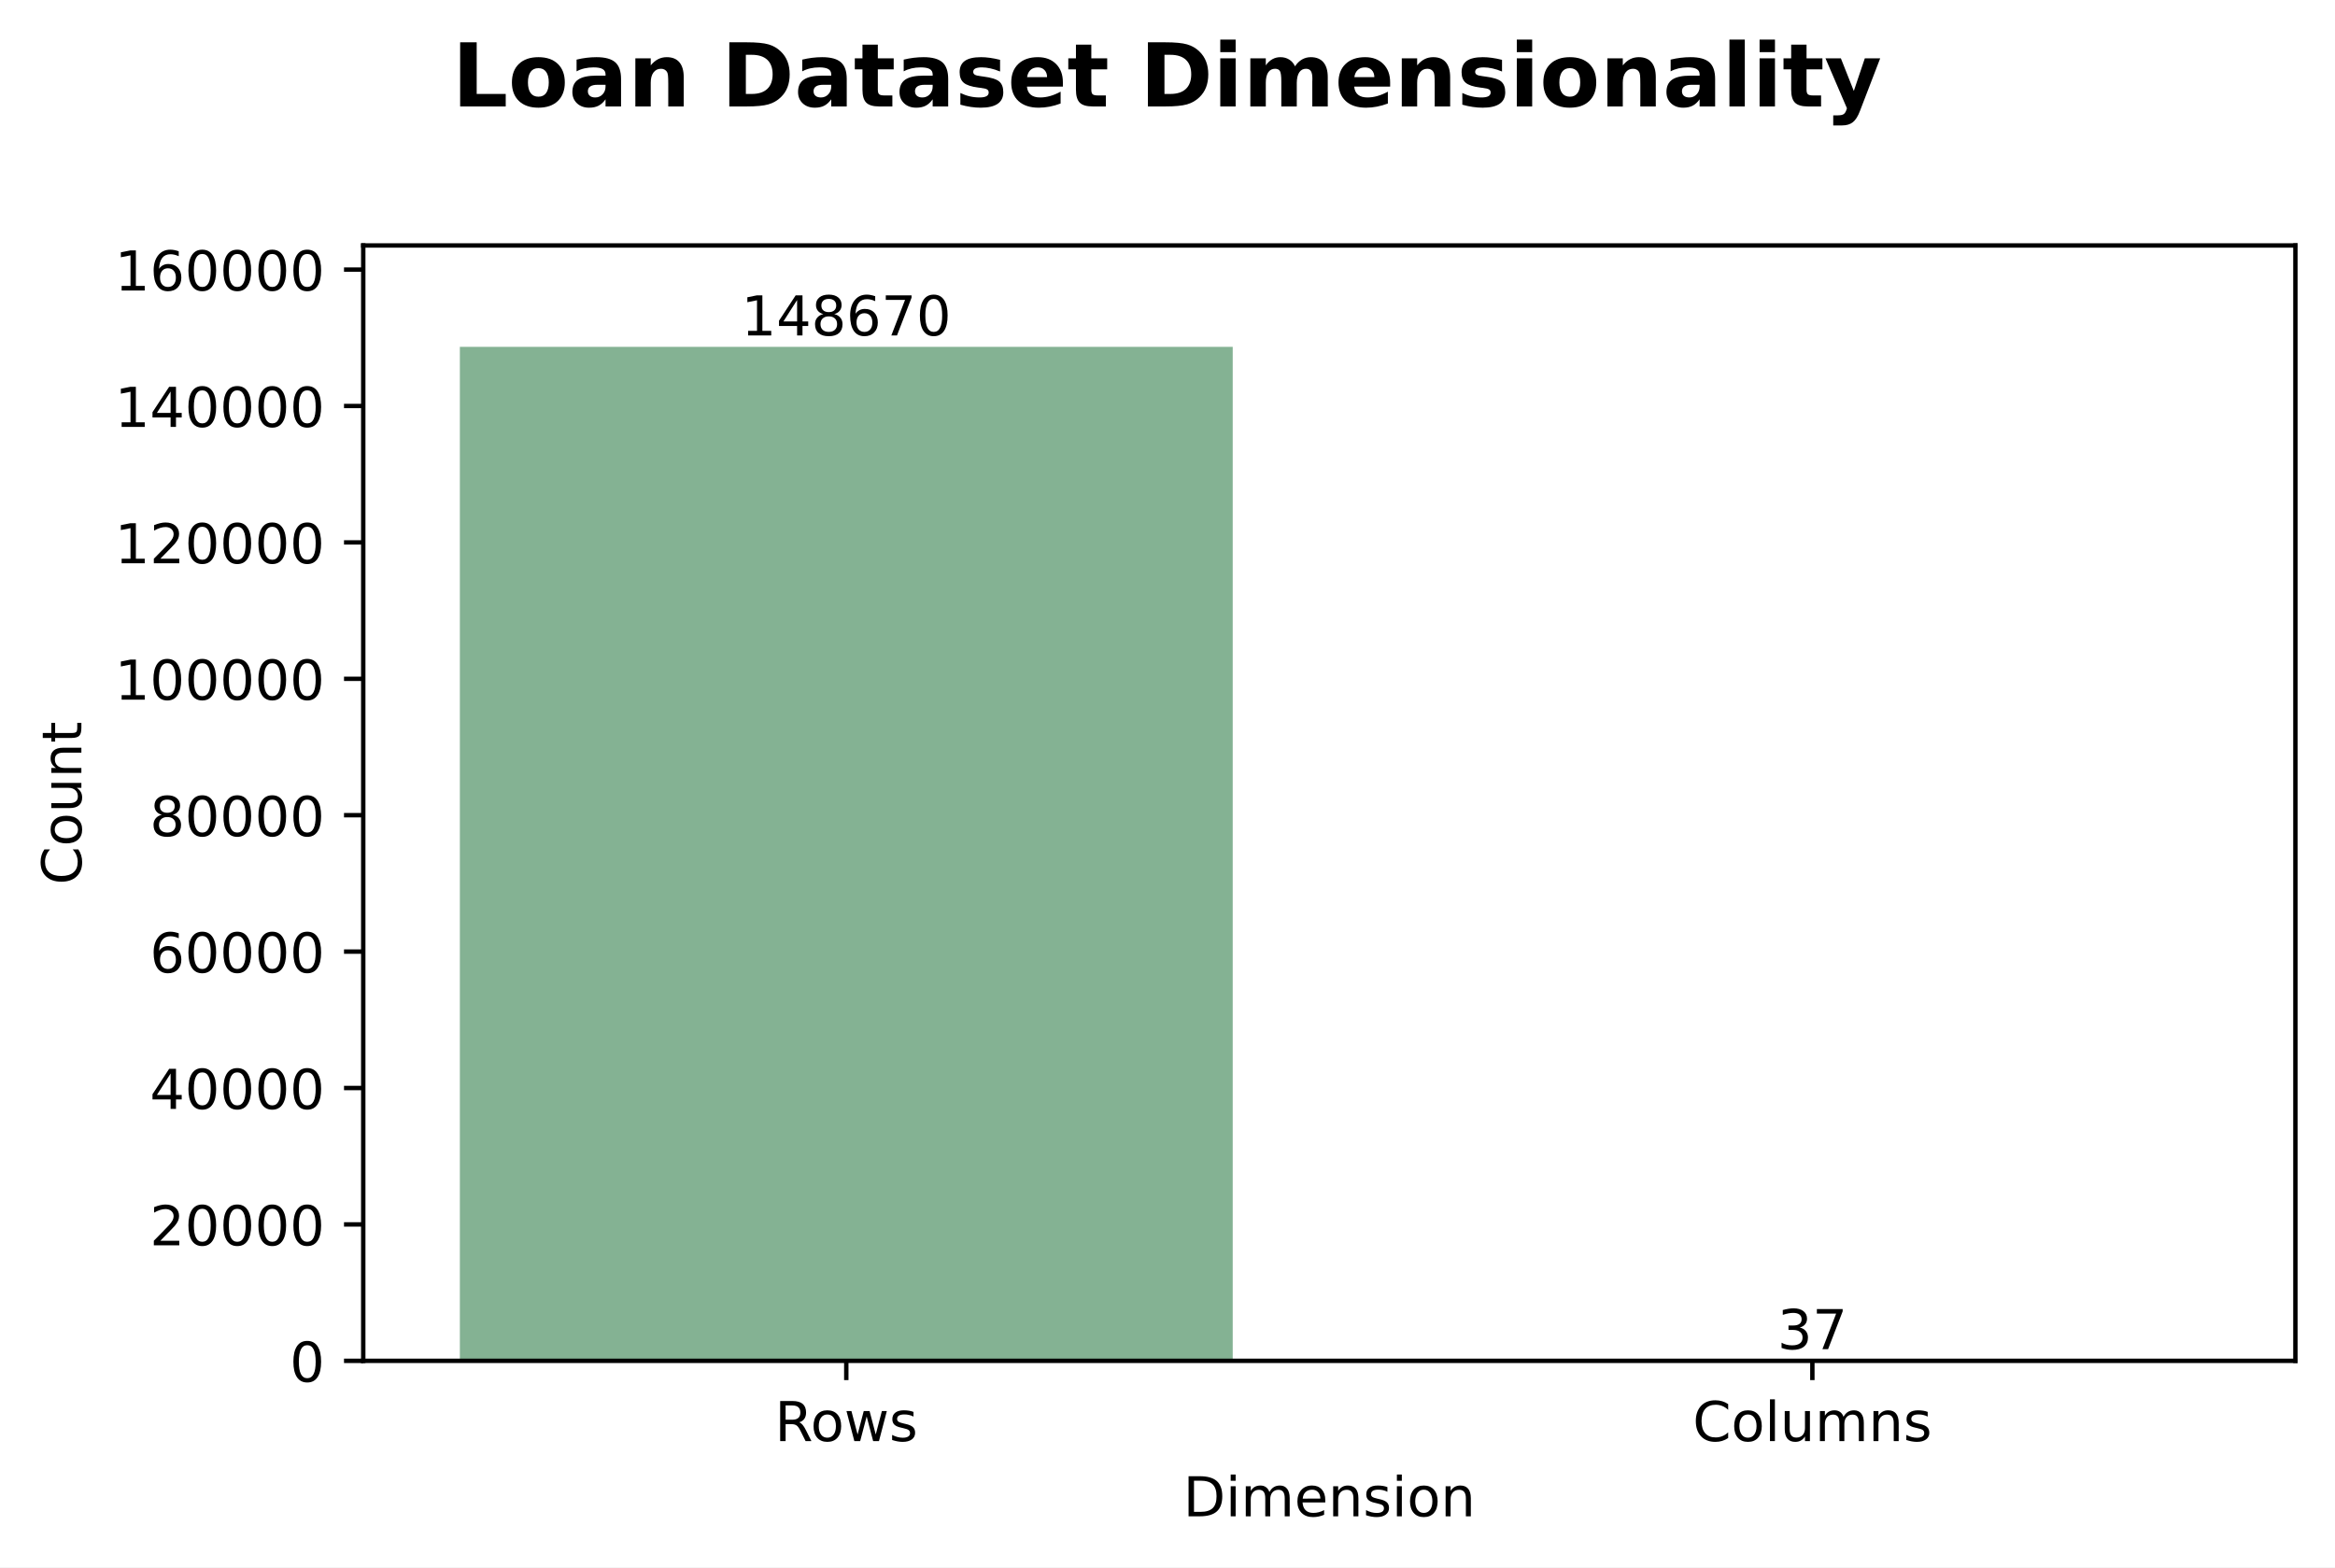
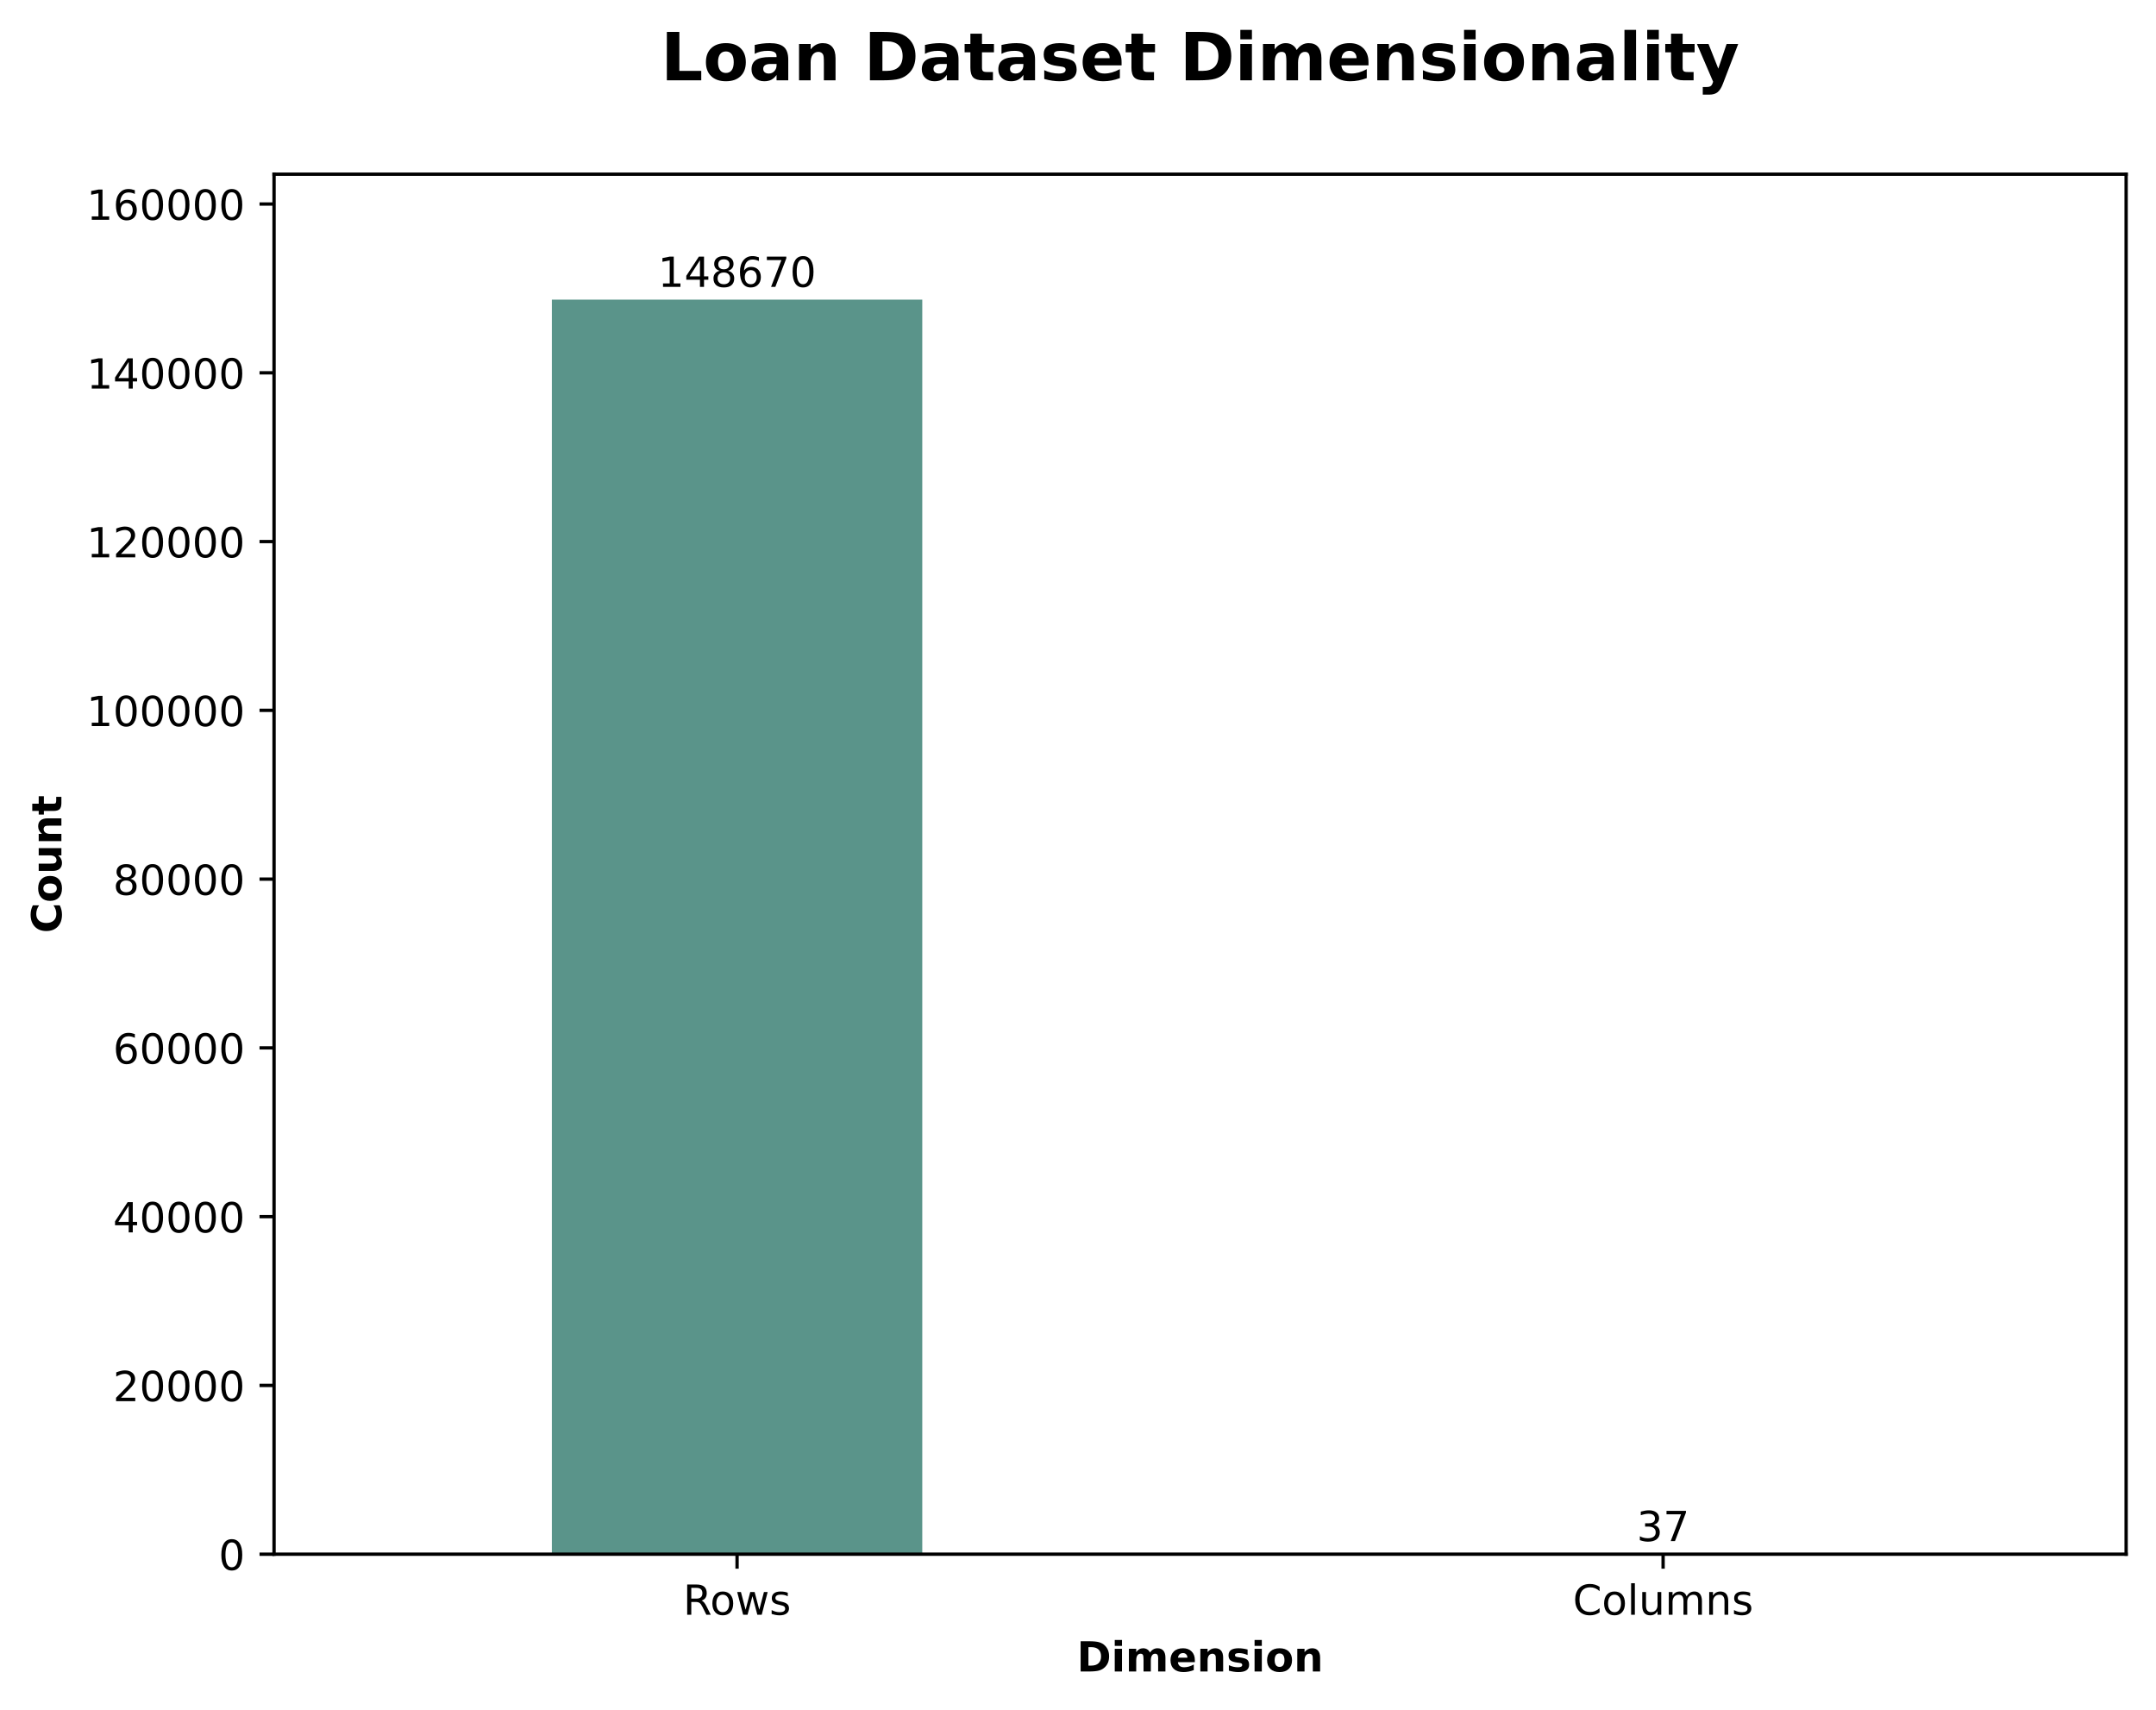
- <svg xmlns="http://www.w3.org/2000/svg" xmlns:xlink="http://www.w3.org/1999/xlink" width="424.593pt" height="285.036pt" viewBox="0 0 424.593 285.036" version="1.1">
+ <svg xmlns="http://www.w3.org/2000/svg" xmlns:xlink="http://www.w3.org/1999/xlink" width="519.653pt" height="412.186pt" viewBox="0 0 519.653 412.186" version="1.1">
  <defs>
    <style type="text/css">*{stroke-linejoin: round; stroke-linecap: butt}</style>
  </defs>
  <g id="figure_1">
    <g id="patch_1">
-       <path d="M 0 285.036  L 424.593 285.036  L 424.593 0  L 0 0  z " style="fill: #ffffff" />
+       <path d="M 0 412.186  L 519.653 412.186  L 519.653 0  L 0 0  z " style="fill: #ffffff" />
    </g>
    <g id="axes_1">
      <g id="patch_2">
-         <path d="M 66.053 247.48  L 417.393 247.48  L 417.393 44.64  L 66.053 44.64  z " style="fill: #ffffff" />
+         <path d="M 66.053 374.63  L 512.453 374.63  L 512.453 41.989  L 66.053 41.989  z " style="fill: #ffffff" />
      </g>
      <g id="patch_3">
-         <path d="M 83.62 247.48  L 224.156 247.48  L 224.156 63.08  L 83.62 63.08  z " clip-path="url(#pa34001fb48)" style="fill: #84b293" />
+         <path d="M 133.013 374.63  L 222.293 374.63  L 222.293 72.23  L 133.013 72.23  z " clip-path="url(#p596196ef84)" style="fill: #5a948a" />
      </g>
      <g id="patch_4">
-         <path d="M 259.29 247.48  L 399.826 247.48  L 399.826 247.434  L 259.29 247.434  z " clip-path="url(#pa34001fb48)" style="fill: #84b293" />
+         <path d="M 356.213 374.63  L 445.493 374.63  L 445.493 374.554  L 356.213 374.554  z " clip-path="url(#p596196ef84)" style="fill: #2b667c" />
      </g>
      <g id="matplotlib.axis_1">
        <g id="xtick_1">
          <g id="line2d_1">
            <defs>
-               <path id="m0ce4fa7cc8" d="M 0 0  L 0 3.5  " style="stroke: #000000; stroke-width: 0.8" />
+               <path id="m9071e0fe9d" d="M 0 0  L 0 3.5  " style="stroke: #000000; stroke-width: 0.8" />
            </defs>
            <g>
-               <use xlink:href="#m0ce4fa7cc8" x="153.888" y="247.48" style="stroke: #000000; stroke-width: 0.8" />
+               <use xlink:href="#m9071e0fe9d" x="177.653" y="374.63" style="stroke: #000000; stroke-width: 0.8" />
            </g>
          </g>
          <g id="text_1">
-             <g transform="translate(140.8858 262.0784) scale(0.1 -0.1)">
+             <g transform="translate(164.6508 389.2279) scale(0.1 -0.1)">
              <defs>
                <path id="DejaVuSans-52" d="M 2841 2188  Q 3044 2119 3236 1894  Q 3428 1669 3622 1275  L 4263 0  L 3584 0  L 2988 1197  Q 2756 1666 2539 1819  Q 2322 1972 1947 1972  L 1259 1972  L 1259 0  L 628 0  L 628 4666  L 2053 4666  Q 2853 4666 3247 4331  Q 3641 3997 3641 3322  Q 3641 2881 3436 2590  Q 3231 2300 2841 2188  z M 1259 4147  L 1259 2491  L 2053 2491  Q 2509 2491 2742 2702  Q 2975 2913 2975 3322  Q 2975 3731 2742 3939  Q 2509 4147 2053 4147  L 1259 4147  z " transform="scale(0.015625)" />
                <path id="DejaVuSans-6f" d="M 1959 3097  Q 1497 3097 1228 2736  Q 959 2375 959 1747  Q 959 1119 1226 758  Q 1494 397 1959 397  Q 2419 397 2687 759  Q 2956 1122 2956 1747  Q 2956 2369 2687 2733  Q 2419 3097 1959 3097  z M 1959 3584  Q 2709 3584 3137 3096  Q 3566 2609 3566 1747  Q 3566 888 3137 398  Q 2709 -91 1959 -91  Q 1206 -91 779 398  Q 353 888 353 1747  Q 353 2609 779 3096  Q 1206 3584 1959 3584  z " transform="scale(0.015625)" />
                <path id="DejaVuSans-77" d="M 269 3500  L 844 3500  L 1563 769  L 2278 3500  L 2956 3500  L 3675 769  L 4391 3500  L 4966 3500  L 4050 0  L 3372 0  L 2619 2869  L 1863 0  L 1184 0  L 269 3500  z " transform="scale(0.015625)" />
                <path id="DejaVuSans-73" d="M 2834 3397  L 2834 2853  Q 2591 2978 2328 3040  Q 2066 3103 1784 3103  Q 1356 3103 1142 2972  Q 928 2841 928 2578  Q 928 2378 1081 2264  Q 1234 2150 1697 2047  L 1894 2003  Q 2506 1872 2764 1633  Q 3022 1394 3022 966  Q 3022 478 2636 193  Q 2250 -91 1575 -91  Q 1294 -91 989 -36  Q 684 19 347 128  L 347 722  Q 666 556 975 473  Q 1284 391 1588 391  Q 1994 391 2212 530  Q 2431 669 2431 922  Q 2431 1156 2273 1281  Q 2116 1406 1581 1522  L 1381 1569  Q 847 1681 609 1914  Q 372 2147 372 2553  Q 372 3047 722 3315  Q 1072 3584 1716 3584  Q 2034 3584 2315 3537  Q 2597 3491 2834 3397  z " transform="scale(0.015625)" />
              </defs>
              <use xlink:href="#DejaVuSans-52" />
              <use xlink:href="#DejaVuSans-6f" x="64.982" />
              <use xlink:href="#DejaVuSans-77" x="126.164" />
              <use xlink:href="#DejaVuSans-73" x="207.951" />
            </g>
          </g>
        </g>
        <g id="xtick_2">
          <g id="line2d_2">
            <g>
-               <use xlink:href="#m0ce4fa7cc8" x="329.558" y="247.48" style="stroke: #000000; stroke-width: 0.8" />
+               <use xlink:href="#m9071e0fe9d" x="400.853" y="374.63" style="stroke: #000000; stroke-width: 0.8" />
            </g>
          </g>
          <g id="text_2">
-             <g transform="translate(307.8058 262.0784) scale(0.1 -0.1)">
+             <g transform="translate(379.1008 389.2279) scale(0.1 -0.1)">
              <defs>
                <path id="DejaVuSans-43" d="M 4122 4306  L 4122 3641  Q 3803 3938 3442 4084  Q 3081 4231 2675 4231  Q 1875 4231 1450 3742  Q 1025 3253 1025 2328  Q 1025 1406 1450 917  Q 1875 428 2675 428  Q 3081 428 3442 575  Q 3803 722 4122 1019  L 4122 359  Q 3791 134 3420 21  Q 3050 -91 2638 -91  Q 1578 -91 968 557  Q 359 1206 359 2328  Q 359 3453 968 4101  Q 1578 4750 2638 4750  Q 3056 4750 3426 4639  Q 3797 4528 4122 4306  z " transform="scale(0.015625)" />
                <path id="DejaVuSans-6c" d="M 603 4863  L 1178 4863  L 1178 0  L 603 0  L 603 4863  z " transform="scale(0.015625)" />
                <path id="DejaVuSans-75" d="M 544 1381  L 544 3500  L 1119 3500  L 1119 1403  Q 1119 906 1312 657  Q 1506 409 1894 409  Q 2359 409 2629 706  Q 2900 1003 2900 1516  L 2900 3500  L 3475 3500  L 3475 0  L 2900 0  L 2900 538  Q 2691 219 2414 64  Q 2138 -91 1772 -91  Q 1169 -91 856 284  Q 544 659 544 1381  z M 1991 3584  L 1991 3584  z " transform="scale(0.015625)" />
                <path id="DejaVuSans-6d" d="M 3328 2828  Q 3544 3216 3844 3400  Q 4144 3584 4550 3584  Q 5097 3584 5394 3201  Q 5691 2819 5691 2113  L 5691 0  L 5113 0  L 5113 2094  Q 5113 2597 4934 2840  Q 4756 3084 4391 3084  Q 3944 3084 3684 2787  Q 3425 2491 3425 1978  L 3425 0  L 2847 0  L 2847 2094  Q 2847 2600 2669 2842  Q 2491 3084 2119 3084  Q 1678 3084 1418 2786  Q 1159 2488 1159 1978  L 1159 0  L 581 0  L 581 3500  L 1159 3500  L 1159 2956  Q 1356 3278 1631 3431  Q 1906 3584 2284 3584  Q 2666 3584 2933 3390  Q 3200 3197 3328 2828  z " transform="scale(0.015625)" />
                <path id="DejaVuSans-6e" d="M 3513 2113  L 3513 0  L 2938 0  L 2938 2094  Q 2938 2591 2744 2837  Q 2550 3084 2163 3084  Q 1697 3084 1428 2787  Q 1159 2491 1159 1978  L 1159 0  L 581 0  L 581 3500  L 1159 3500  L 1159 2956  Q 1366 3272 1645 3428  Q 1925 3584 2291 3584  Q 2894 3584 3203 3211  Q 3513 2838 3513 2113  z " transform="scale(0.015625)" />
              </defs>
              <use xlink:href="#DejaVuSans-43" />
              <use xlink:href="#DejaVuSans-6f" x="69.824" />
              <use xlink:href="#DejaVuSans-6c" x="131.006" />
              <use xlink:href="#DejaVuSans-75" x="158.789" />
              <use xlink:href="#DejaVuSans-6d" x="222.168" />
              <use xlink:href="#DejaVuSans-6e" x="319.58" />
              <use xlink:href="#DejaVuSans-73" x="382.959" />
            </g>
          </g>
        </g>
        <g id="text_3">
-           <g transform="translate(215.1466 275.7566) scale(0.1 -0.1)">
+           <g transform="translate(259.543 402.9061) scale(0.1 -0.1)">
            <defs>
-               <path id="DejaVuSans-44" d="M 1259 4147  L 1259 519  L 2022 519  Q 2988 519 3436 956  Q 3884 1394 3884 2338  Q 3884 3275 3436 3711  Q 2988 4147 2022 4147  L 1259 4147  z M 628 4666  L 1925 4666  Q 3281 4666 3915 4102  Q 4550 3538 4550 2338  Q 4550 1131 3912 565  Q 3275 0 1925 0  L 628 0  L 628 4666  z " transform="scale(0.015625)" />
-               <path id="DejaVuSans-69" d="M 603 3500  L 1178 3500  L 1178 0  L 603 0  L 603 3500  z M 603 4863  L 1178 4863  L 1178 4134  L 603 4134  L 603 4863  z " transform="scale(0.015625)" />
-               <path id="DejaVuSans-65" d="M 3597 1894  L 3597 1613  L 953 1613  Q 991 1019 1311 708  Q 1631 397 2203 397  Q 2534 397 2845 478  Q 3156 559 3463 722  L 3463 178  Q 3153 47 2828 -22  Q 2503 -91 2169 -91  Q 1331 -91 842 396  Q 353 884 353 1716  Q 353 2575 817 3079  Q 1281 3584 2069 3584  Q 2775 3584 3186 3129  Q 3597 2675 3597 1894  z M 3022 2063  Q 3016 2534 2758 2815  Q 2500 3097 2075 3097  Q 1594 3097 1305 2825  Q 1016 2553 972 2059  L 3022 2063  z " transform="scale(0.015625)" />
+               <path id="DejaVuSans-Bold-44" d="M 1791 3756  L 1791 909  L 2222 909  Q 2959 909 3348 1275  Q 3738 1641 3738 2338  Q 3738 3031 3350 3393  Q 2963 3756 2222 3756  L 1791 3756  z M 588 4666  L 1856 4666  Q 2919 4666 3439 4514  Q 3959 4363 4331 4000  Q 4659 3684 4818 3271  Q 4978 2859 4978 2338  Q 4978 1809 4818 1395  Q 4659 981 4331 666  Q 3956 303 3431 151  Q 2906 0 1856 0  L 588 0  L 588 4666  z " transform="scale(0.015625)" />
+               <path id="DejaVuSans-Bold-69" d="M 538 3500  L 1656 3500  L 1656 0  L 538 0  L 538 3500  z M 538 4863  L 1656 4863  L 1656 3950  L 538 3950  L 538 4863  z " transform="scale(0.015625)" />
+               <path id="DejaVuSans-Bold-6d" d="M 3781 2919  Q 3994 3244 4286 3414  Q 4578 3584 4928 3584  Q 5531 3584 5847 3212  Q 6163 2841 6163 2131  L 6163 0  L 5038 0  L 5038 1825  Q 5041 1866 5042 1909  Q 5044 1953 5044 2034  Q 5044 2406 4934 2573  Q 4825 2741 4581 2741  Q 4263 2741 4089 2478  Q 3916 2216 3909 1719  L 3909 0  L 2784 0  L 2784 1825  Q 2784 2406 2684 2573  Q 2584 2741 2328 2741  Q 2006 2741 1831 2477  Q 1656 2213 1656 1722  L 1656 0  L 531 0  L 531 3500  L 1656 3500  L 1656 2988  Q 1863 3284 2130 3434  Q 2397 3584 2719 3584  Q 3081 3584 3359 3409  Q 3638 3234 3781 2919  z " transform="scale(0.015625)" />
+               <path id="DejaVuSans-Bold-65" d="M 4031 1759  L 4031 1441  L 1416 1441  Q 1456 1047 1700 850  Q 1944 653 2381 653  Q 2734 653 3104 758  Q 3475 863 3866 1075  L 3866 213  Q 3469 63 3072 -14  Q 2675 -91 2278 -91  Q 1328 -91 801 392  Q 275 875 275 1747  Q 275 2603 792 3093  Q 1309 3584 2216 3584  Q 3041 3584 3536 3087  Q 4031 2591 4031 1759  z M 2881 2131  Q 2881 2450 2695 2645  Q 2509 2841 2209 2841  Q 1884 2841 1681 2658  Q 1478 2475 1428 2131  L 2881 2131  z " transform="scale(0.015625)" />
+               <path id="DejaVuSans-Bold-6e" d="M 4056 2131  L 4056 0  L 2931 0  L 2931 347  L 2931 1631  Q 2931 2084 2911 2256  Q 2891 2428 2841 2509  Q 2775 2619 2662 2680  Q 2550 2741 2406 2741  Q 2056 2741 1856 2470  Q 1656 2200 1656 1722  L 1656 0  L 538 0  L 538 3500  L 1656 3500  L 1656 2988  Q 1909 3294 2193 3439  Q 2478 3584 2822 3584  Q 3428 3584 3742 3212  Q 4056 2841 4056 2131  z " transform="scale(0.015625)" />
+               <path id="DejaVuSans-Bold-73" d="M 3272 3391  L 3272 2541  Q 2913 2691 2578 2766  Q 2244 2841 1947 2841  Q 1628 2841 1473 2761  Q 1319 2681 1319 2516  Q 1319 2381 1436 2309  Q 1553 2238 1856 2203  L 2053 2175  Q 2913 2066 3209 1816  Q 3506 1566 3506 1031  Q 3506 472 3093 190  Q 2681 -91 1863 -91  Q 1516 -91 1145 -36  Q 775 19 384 128  L 384 978  Q 719 816 1070 734  Q 1422 653 1784 653  Q 2113 653 2278 743  Q 2444 834 2444 1013  Q 2444 1163 2330 1236  Q 2216 1309 1875 1350  L 1678 1375  Q 931 1469 631 1722  Q 331 1975 331 2491  Q 331 3047 712 3315  Q 1094 3584 1881 3584  Q 2191 3584 2531 3537  Q 2872 3491 3272 3391  z " transform="scale(0.015625)" />
+               <path id="DejaVuSans-Bold-6f" d="M 2203 2784  Q 1831 2784 1636 2517  Q 1441 2250 1441 1747  Q 1441 1244 1636 976  Q 1831 709 2203 709  Q 2569 709 2762 976  Q 2956 1244 2956 1747  Q 2956 2250 2762 2517  Q 2569 2784 2203 2784  z M 2203 3584  Q 3106 3584 3614 3096  Q 4122 2609 4122 1747  Q 4122 884 3614 396  Q 3106 -91 2203 -91  Q 1297 -91 786 396  Q 275 884 275 1747  Q 275 2609 786 3096  Q 1297 3584 2203 3584  z " transform="scale(0.015625)" />
            </defs>
-             <use xlink:href="#DejaVuSans-44" />
-             <use xlink:href="#DejaVuSans-69" x="77.002" />
-             <use xlink:href="#DejaVuSans-6d" x="104.785" />
-             <use xlink:href="#DejaVuSans-65" x="202.197" />
-             <use xlink:href="#DejaVuSans-6e" x="263.721" />
-             <use xlink:href="#DejaVuSans-73" x="327.1" />
-             <use xlink:href="#DejaVuSans-69" x="379.199" />
-             <use xlink:href="#DejaVuSans-6f" x="406.982" />
-             <use xlink:href="#DejaVuSans-6e" x="468.164" />
+             <use xlink:href="#DejaVuSans-Bold-44" />
+             <use xlink:href="#DejaVuSans-Bold-69" x="83.008" />
+             <use xlink:href="#DejaVuSans-Bold-6d" x="117.285" />
+             <use xlink:href="#DejaVuSans-Bold-65" x="221.484" />
+             <use xlink:href="#DejaVuSans-Bold-6e" x="289.307" />
+             <use xlink:href="#DejaVuSans-Bold-73" x="360.498" />
+             <use xlink:href="#DejaVuSans-Bold-69" x="420.02" />
+             <use xlink:href="#DejaVuSans-Bold-6f" x="454.297" />
+             <use xlink:href="#DejaVuSans-Bold-6e" x="522.998" />
          </g>
        </g>
      </g>
      <g id="matplotlib.axis_2">
        <g id="ytick_1">
          <g id="line2d_3">
            <defs>
-               <path id="m0dfadf2130" d="M 0 0  L -3.5 0  " style="stroke: #000000; stroke-width: 0.8" />
+               <path id="m74c7c64314" d="M 0 0  L -3.5 0  " style="stroke: #000000; stroke-width: 0.8" />
            </defs>
            <g>
-               <use xlink:href="#m0dfadf2130" x="66.053" y="247.48" style="stroke: #000000; stroke-width: 0.8" />
+               <use xlink:href="#m74c7c64314" x="66.053" y="374.63" style="stroke: #000000; stroke-width: 0.8" />
            </g>
          </g>
          <g id="text_4">
-             <g transform="translate(52.69062 251.2792) scale(0.1 -0.1)">
+             <g transform="translate(52.69062 378.4287) scale(0.1 -0.1)">
              <defs>
                <path id="DejaVuSans-30" d="M 2034 4250  Q 1547 4250 1301 3770  Q 1056 3291 1056 2328  Q 1056 1369 1301 889  Q 1547 409 2034 409  Q 2525 409 2770 889  Q 3016 1369 3016 2328  Q 3016 3291 2770 3770  Q 2525 4250 2034 4250  z M 2034 4750  Q 2819 4750 3233 4129  Q 3647 3509 3647 2328  Q 3647 1150 3233 529  Q 2819 -91 2034 -91  Q 1250 -91 836 529  Q 422 1150 422 2328  Q 422 3509 836 4129  Q 1250 4750 2034 4750  z " transform="scale(0.015625)" />
              </defs>
              <use xlink:href="#DejaVuSans-30" />
            </g>
          </g>
        </g>
        <g id="ytick_2">
          <g id="line2d_4">
            <g>
-               <use xlink:href="#m0dfadf2130" x="66.053" y="222.673" style="stroke: #000000; stroke-width: 0.8" />
+               <use xlink:href="#m74c7c64314" x="66.053" y="333.949" style="stroke: #000000; stroke-width: 0.8" />
            </g>
          </g>
          <g id="text_5">
-             <g transform="translate(27.24063 226.4726) scale(0.1 -0.1)">
+             <g transform="translate(27.24063 337.748) scale(0.1 -0.1)">
              <defs>
                <path id="DejaVuSans-32" d="M 1228 531  L 3431 531  L 3431 0  L 469 0  L 469 531  Q 828 903 1448 1529  Q 2069 2156 2228 2338  Q 2531 2678 2651 2914  Q 2772 3150 2772 3378  Q 2772 3750 2511 3984  Q 2250 4219 1831 4219  Q 1534 4219 1204 4116  Q 875 4013 500 3803  L 500 4441  Q 881 4594 1212 4672  Q 1544 4750 1819 4750  Q 2544 4750 2975 4387  Q 3406 4025 3406 3419  Q 3406 3131 3298 2873  Q 3191 2616 2906 2266  Q 2828 2175 2409 1742  Q 1991 1309 1228 531  z " transform="scale(0.015625)" />
              </defs>
              <use xlink:href="#DejaVuSans-32" />
              <use xlink:href="#DejaVuSans-30" x="63.623" />
              <use xlink:href="#DejaVuSans-30" x="127.246" />
              <use xlink:href="#DejaVuSans-30" x="190.869" />
              <use xlink:href="#DejaVuSans-30" x="254.492" />
            </g>
          </g>
        </g>
        <g id="ytick_3">
          <g id="line2d_5">
            <g>
-               <use xlink:href="#m0dfadf2130" x="66.053" y="197.867" style="stroke: #000000; stroke-width: 0.8" />
+               <use xlink:href="#m74c7c64314" x="66.053" y="293.268" style="stroke: #000000; stroke-width: 0.8" />
            </g>
          </g>
          <g id="text_6">
-             <g transform="translate(27.24063 201.666) scale(0.1 -0.1)">
+             <g transform="translate(27.24063 297.0673) scale(0.1 -0.1)">
              <defs>
                <path id="DejaVuSans-34" d="M 2419 4116  L 825 1625  L 2419 1625  L 2419 4116  z M 2253 4666  L 3047 4666  L 3047 1625  L 3713 1625  L 3713 1100  L 3047 1100  L 3047 0  L 2419 0  L 2419 1100  L 313 1100  L 313 1709  L 2253 4666  z " transform="scale(0.015625)" />
              </defs>
              <use xlink:href="#DejaVuSans-34" />
              <use xlink:href="#DejaVuSans-30" x="63.623" />
              <use xlink:href="#DejaVuSans-30" x="127.246" />
              <use xlink:href="#DejaVuSans-30" x="190.869" />
              <use xlink:href="#DejaVuSans-30" x="254.492" />
            </g>
          </g>
        </g>
        <g id="ytick_4">
          <g id="line2d_6">
            <g>
-               <use xlink:href="#m0dfadf2130" x="66.053" y="173.06" style="stroke: #000000; stroke-width: 0.8" />
+               <use xlink:href="#m74c7c64314" x="66.053" y="252.587" style="stroke: #000000; stroke-width: 0.8" />
            </g>
          </g>
          <g id="text_7">
-             <g transform="translate(27.24063 176.8594) scale(0.1 -0.1)">
+             <g transform="translate(27.24063 256.3866) scale(0.1 -0.1)">
              <defs>
                <path id="DejaVuSans-36" d="M 2113 2584  Q 1688 2584 1439 2293  Q 1191 2003 1191 1497  Q 1191 994 1439 701  Q 1688 409 2113 409  Q 2538 409 2786 701  Q 3034 994 3034 1497  Q 3034 2003 2786 2293  Q 2538 2584 2113 2584  z M 3366 4563  L 3366 3988  Q 3128 4100 2886 4159  Q 2644 4219 2406 4219  Q 1781 4219 1451 3797  Q 1122 3375 1075 2522  Q 1259 2794 1537 2939  Q 1816 3084 2150 3084  Q 2853 3084 3261 2657  Q 3669 2231 3669 1497  Q 3669 778 3244 343  Q 2819 -91 2113 -91  Q 1303 -91 875 529  Q 447 1150 447 2328  Q 447 3434 972 4092  Q 1497 4750 2381 4750  Q 2619 4750 2861 4703  Q 3103 4656 3366 4563  z " transform="scale(0.015625)" />
              </defs>
              <use xlink:href="#DejaVuSans-36" />
              <use xlink:href="#DejaVuSans-30" x="63.623" />
              <use xlink:href="#DejaVuSans-30" x="127.246" />
              <use xlink:href="#DejaVuSans-30" x="190.869" />
              <use xlink:href="#DejaVuSans-30" x="254.492" />
            </g>
          </g>
        </g>
        <g id="ytick_5">
          <g id="line2d_7">
            <g>
-               <use xlink:href="#m0dfadf2130" x="66.053" y="148.254" style="stroke: #000000; stroke-width: 0.8" />
+               <use xlink:href="#m74c7c64314" x="66.053" y="211.907" style="stroke: #000000; stroke-width: 0.8" />
            </g>
          </g>
          <g id="text_8">
-             <g transform="translate(27.24063 152.0527) scale(0.1 -0.1)">
+             <g transform="translate(27.24063 215.7059) scale(0.1 -0.1)">
              <defs>
                <path id="DejaVuSans-38" d="M 2034 2216  Q 1584 2216 1326 1975  Q 1069 1734 1069 1313  Q 1069 891 1326 650  Q 1584 409 2034 409  Q 2484 409 2743 651  Q 3003 894 3003 1313  Q 3003 1734 2745 1975  Q 2488 2216 2034 2216  z M 1403 2484  Q 997 2584 770 2862  Q 544 3141 544 3541  Q 544 4100 942 4425  Q 1341 4750 2034 4750  Q 2731 4750 3128 4425  Q 3525 4100 3525 3541  Q 3525 3141 3298 2862  Q 3072 2584 2669 2484  Q 3125 2378 3379 2068  Q 3634 1759 3634 1313  Q 3634 634 3220 271  Q 2806 -91 2034 -91  Q 1263 -91 848 271  Q 434 634 434 1313  Q 434 1759 690 2068  Q 947 2378 1403 2484  z M 1172 3481  Q 1172 3119 1398 2916  Q 1625 2713 2034 2713  Q 2441 2713 2670 2916  Q 2900 3119 2900 3481  Q 2900 3844 2670 4047  Q 2441 4250 2034 4250  Q 1625 4250 1398 4047  Q 1172 3844 1172 3481  z " transform="scale(0.015625)" />
              </defs>
              <use xlink:href="#DejaVuSans-38" />
              <use xlink:href="#DejaVuSans-30" x="63.623" />
              <use xlink:href="#DejaVuSans-30" x="127.246" />
              <use xlink:href="#DejaVuSans-30" x="190.869" />
              <use xlink:href="#DejaVuSans-30" x="254.492" />
            </g>
          </g>
        </g>
        <g id="ytick_6">
          <g id="line2d_8">
            <g>
-               <use xlink:href="#m0dfadf2130" x="66.053" y="123.447" style="stroke: #000000; stroke-width: 0.8" />
+               <use xlink:href="#m74c7c64314" x="66.053" y="171.226" style="stroke: #000000; stroke-width: 0.8" />
            </g>
          </g>
          <g id="text_9">
-             <g transform="translate(20.87813 127.2461) scale(0.1 -0.1)">
+             <g transform="translate(20.87813 175.0252) scale(0.1 -0.1)">
              <defs>
                <path id="DejaVuSans-31" d="M 794 531  L 1825 531  L 1825 4091  L 703 3866  L 703 4441  L 1819 4666  L 2450 4666  L 2450 531  L 3481 531  L 3481 0  L 794 0  L 794 531  z " transform="scale(0.015625)" />
              </defs>
              <use xlink:href="#DejaVuSans-31" />
              <use xlink:href="#DejaVuSans-30" x="63.623" />
              <use xlink:href="#DejaVuSans-30" x="127.246" />
              <use xlink:href="#DejaVuSans-30" x="190.869" />
              <use xlink:href="#DejaVuSans-30" x="254.492" />
              <use xlink:href="#DejaVuSans-30" x="318.115" />
            </g>
          </g>
        </g>
        <g id="ytick_7">
          <g id="line2d_9">
            <g>
-               <use xlink:href="#m0dfadf2130" x="66.053" y="98.64" style="stroke: #000000; stroke-width: 0.8" />
+               <use xlink:href="#m74c7c64314" x="66.053" y="130.545" style="stroke: #000000; stroke-width: 0.8" />
            </g>
          </g>
          <g id="text_10">
-             <g transform="translate(20.87813 102.4395) scale(0.1 -0.1)">
+             <g transform="translate(20.87813 134.3445) scale(0.1 -0.1)">
              <use xlink:href="#DejaVuSans-31" />
              <use xlink:href="#DejaVuSans-32" x="63.623" />
              <use xlink:href="#DejaVuSans-30" x="127.246" />
              <use xlink:href="#DejaVuSans-30" x="190.869" />
              <use xlink:href="#DejaVuSans-30" x="254.492" />
              <use xlink:href="#DejaVuSans-30" x="318.115" />
            </g>
          </g>
        </g>
        <g id="ytick_8">
          <g id="line2d_10">
            <g>
-               <use xlink:href="#m0dfadf2130" x="66.053" y="73.834" style="stroke: #000000; stroke-width: 0.8" />
+               <use xlink:href="#m74c7c64314" x="66.053" y="89.865" style="stroke: #000000; stroke-width: 0.8" />
            </g>
          </g>
          <g id="text_11">
-             <g transform="translate(20.87813 77.63289) scale(0.1 -0.1)">
+             <g transform="translate(20.87813 93.6638) scale(0.1 -0.1)">
              <use xlink:href="#DejaVuSans-31" />
              <use xlink:href="#DejaVuSans-34" x="63.623" />
              <use xlink:href="#DejaVuSans-30" x="127.246" />
              <use xlink:href="#DejaVuSans-30" x="190.869" />
              <use xlink:href="#DejaVuSans-30" x="254.492" />
              <use xlink:href="#DejaVuSans-30" x="318.115" />
            </g>
          </g>
        </g>
        <g id="ytick_9">
          <g id="line2d_11">
            <g>
-               <use xlink:href="#m0dfadf2130" x="66.053" y="49.027" style="stroke: #000000; stroke-width: 0.8" />
+               <use xlink:href="#m74c7c64314" x="66.053" y="49.184" style="stroke: #000000; stroke-width: 0.8" />
            </g>
          </g>
          <g id="text_12">
-             <g transform="translate(20.87813 52.82627) scale(0.1 -0.1)">
+             <g transform="translate(20.87813 52.9831) scale(0.1 -0.1)">
              <use xlink:href="#DejaVuSans-31" />
              <use xlink:href="#DejaVuSans-36" x="63.623" />
              <use xlink:href="#DejaVuSans-30" x="127.246" />
              <use xlink:href="#DejaVuSans-30" x="190.869" />
              <use xlink:href="#DejaVuSans-30" x="254.492" />
              <use xlink:href="#DejaVuSans-30" x="318.115" />
            </g>
          </g>
        </g>
        <g id="text_13">
-           <g transform="translate(14.79844 160.9084) rotate(-90) scale(0.1 -0.1)">
+           <g transform="translate(14.79844 224.9228) rotate(-90) scale(0.1 -0.1)">
            <defs>
-               <path id="DejaVuSans-74" d="M 1172 4494  L 1172 3500  L 2356 3500  L 2356 3053  L 1172 3053  L 1172 1153  Q 1172 725 1289 603  Q 1406 481 1766 481  L 2356 481  L 2356 0  L 1766 0  Q 1100 0 847 248  Q 594 497 594 1153  L 594 3053  L 172 3053  L 172 3500  L 594 3500  L 594 4494  L 1172 4494  z " transform="scale(0.015625)" />
+               <path id="DejaVuSans-Bold-43" d="M 4288 256  Q 3956 84 3597 -3  Q 3238 -91 2847 -91  Q 1681 -91 1000 561  Q 319 1213 319 2328  Q 319 3447 1000 4098  Q 1681 4750 2847 4750  Q 3238 4750 3597 4662  Q 3956 4575 4288 4403  L 4288 3438  Q 3953 3666 3628 3772  Q 3303 3878 2944 3878  Q 2300 3878 1931 3465  Q 1563 3053 1563 2328  Q 1563 1606 1931 1193  Q 2300 781 2944 781  Q 3303 781 3628 887  Q 3953 994 4288 1222  L 4288 256  z " transform="scale(0.015625)" />
+               <path id="DejaVuSans-Bold-75" d="M 500 1363  L 500 3500  L 1625 3500  L 1625 3150  Q 1625 2866 1622 2436  Q 1619 2006 1619 1863  Q 1619 1441 1641 1255  Q 1663 1069 1716 984  Q 1784 875 1895 815  Q 2006 756 2150 756  Q 2500 756 2700 1025  Q 2900 1294 2900 1772  L 2900 3500  L 4019 3500  L 4019 0  L 2900 0  L 2900 506  Q 2647 200 2364 54  Q 2081 -91 1741 -91  Q 1134 -91 817 281  Q 500 653 500 1363  z " transform="scale(0.015625)" />
+               <path id="DejaVuSans-Bold-74" d="M 1759 4494  L 1759 3500  L 2913 3500  L 2913 2700  L 1759 2700  L 1759 1216  Q 1759 972 1856 886  Q 1953 800 2241 800  L 2816 800  L 2816 0  L 1856 0  Q 1194 0 917 276  Q 641 553 641 1216  L 641 2700  L 84 2700  L 84 3500  L 641 3500  L 641 4494  L 1759 4494  z " transform="scale(0.015625)" />
            </defs>
-             <use xlink:href="#DejaVuSans-43" />
-             <use xlink:href="#DejaVuSans-6f" x="69.824" />
-             <use xlink:href="#DejaVuSans-75" x="131.006" />
-             <use xlink:href="#DejaVuSans-6e" x="194.385" />
-             <use xlink:href="#DejaVuSans-74" x="257.764" />
+             <use xlink:href="#DejaVuSans-Bold-43" />
+             <use xlink:href="#DejaVuSans-Bold-6f" x="73.389" />
+             <use xlink:href="#DejaVuSans-Bold-75" x="142.09" />
+             <use xlink:href="#DejaVuSans-Bold-6e" x="213.281" />
+             <use xlink:href="#DejaVuSans-Bold-74" x="284.473" />
          </g>
        </g>
      </g>
      <g id="line2d_12">
-         <path clip-path="url(#pa34001fb48)" style="fill: none; stroke: #424242; stroke-width: 2.25; stroke-linecap: square" />
+         <path clip-path="url(#p596196ef84)" style="fill: none; stroke: #424242; stroke-width: 2.25; stroke-linecap: square" />
      </g>
      <g id="line2d_13">
-         <path clip-path="url(#pa34001fb48)" style="fill: none; stroke: #424242; stroke-width: 2.25; stroke-linecap: square" />
+         <path clip-path="url(#p596196ef84)" style="fill: none; stroke: #424242; stroke-width: 2.25; stroke-linecap: square" />
      </g>
      <g id="patch_5">
-         <path d="M 66.053 247.48  L 66.053 44.64  " style="fill: none; stroke: #000000; stroke-width: 0.8; stroke-linejoin: miter; stroke-linecap: square" />
+         <path d="M 66.053 374.63  L 66.053 41.989  " style="fill: none; stroke: #000000; stroke-width: 0.8; stroke-linejoin: miter; stroke-linecap: square" />
      </g>
      <g id="patch_6">
-         <path d="M 417.393 247.48  L 417.393 44.64  " style="fill: none; stroke: #000000; stroke-width: 0.8; stroke-linejoin: miter; stroke-linecap: square" />
+         <path d="M 512.453 374.63  L 512.453 41.989  " style="fill: none; stroke: #000000; stroke-width: 0.8; stroke-linejoin: miter; stroke-linecap: square" />
      </g>
      <g id="patch_7">
-         <path d="M 66.053 247.48  L 417.393 247.48  " style="fill: none; stroke: #000000; stroke-width: 0.8; stroke-linejoin: miter; stroke-linecap: square" />
+         <path d="M 66.053 374.63  L 512.453 374.63  " style="fill: none; stroke: #000000; stroke-width: 0.8; stroke-linejoin: miter; stroke-linecap: square" />
      </g>
      <g id="patch_8">
-         <path d="M 66.053 44.64  L 417.393 44.64  " style="fill: none; stroke: #000000; stroke-width: 0.8; stroke-linejoin: miter; stroke-linecap: square" />
+         <path d="M 66.053 41.989  L 512.453 41.989  " style="fill: none; stroke: #000000; stroke-width: 0.8; stroke-linejoin: miter; stroke-linecap: square" />
      </g>
      <g id="text_14">
-         <g transform="translate(134.8006 61.00031) scale(0.1 -0.1)">
+         <g transform="translate(158.5656 69.14981) scale(0.1 -0.1)">
          <defs>
            <path id="DejaVuSans-37" d="M 525 4666  L 3525 4666  L 3525 4397  L 1831 0  L 1172 0  L 2766 4134  L 525 4134  L 525 4666  z " transform="scale(0.015625)" />
          </defs>
          <use xlink:href="#DejaVuSans-31" />
          <use xlink:href="#DejaVuSans-34" x="63.623" />
          <use xlink:href="#DejaVuSans-38" x="127.246" />
          <use xlink:href="#DejaVuSans-36" x="190.869" />
          <use xlink:href="#DejaVuSans-37" x="254.492" />
          <use xlink:href="#DejaVuSans-30" x="318.115" />
        </g>
      </g>
      <g id="text_15">
-         <g transform="translate(323.1956 245.3544) scale(0.1 -0.1)">
+         <g transform="translate(394.4906 371.4746) scale(0.1 -0.1)">
          <defs>
            <path id="DejaVuSans-33" d="M 2597 2516  Q 3050 2419 3304 2112  Q 3559 1806 3559 1356  Q 3559 666 3084 287  Q 2609 -91 1734 -91  Q 1441 -91 1130 -33  Q 819 25 488 141  L 488 750  Q 750 597 1062 519  Q 1375 441 1716 441  Q 2309 441 2620 675  Q 2931 909 2931 1356  Q 2931 1769 2642 2001  Q 2353 2234 1838 2234  L 1294 2234  L 1294 2753  L 1863 2753  Q 2328 2753 2575 2939  Q 2822 3125 2822 3475  Q 2822 3834 2567 4026  Q 2313 4219 1838 4219  Q 1578 4219 1281 4162  Q 984 4106 628 3988  L 628 4550  Q 988 4650 1302 4700  Q 1616 4750 1894 4750  Q 2613 4750 3031 4423  Q 3450 4097 3450 3541  Q 3450 3153 3228 2886  Q 3006 2619 2597 2516  z " transform="scale(0.015625)" />
          </defs>
          <use xlink:href="#DejaVuSans-33" />
          <use xlink:href="#DejaVuSans-37" x="63.623" />
        </g>
      </g>
-     </g>
-     <g id="text_16">
-       <g transform="translate(82.20312 19.3575) scale(0.16 -0.16)">
-         <defs>
-           <path id="DejaVuSans-Bold-4c" d="M 588 4666  L 1791 4666  L 1791 909  L 3903 909  L 3903 0  L 588 0  L 588 4666  z " transform="scale(0.015625)" />
-           <path id="DejaVuSans-Bold-6f" d="M 2203 2784  Q 1831 2784 1636 2517  Q 1441 2250 1441 1747  Q 1441 1244 1636 976  Q 1831 709 2203 709  Q 2569 709 2762 976  Q 2956 1244 2956 1747  Q 2956 2250 2762 2517  Q 2569 2784 2203 2784  z M 2203 3584  Q 3106 3584 3614 3096  Q 4122 2609 4122 1747  Q 4122 884 3614 396  Q 3106 -91 2203 -91  Q 1297 -91 786 396  Q 275 884 275 1747  Q 275 2609 786 3096  Q 1297 3584 2203 3584  z " transform="scale(0.015625)" />
-           <path id="DejaVuSans-Bold-61" d="M 2106 1575  Q 1756 1575 1579 1456  Q 1403 1338 1403 1106  Q 1403 894 1545 773  Q 1688 653 1941 653  Q 2256 653 2472 879  Q 2688 1106 2688 1447  L 2688 1575  L 2106 1575  z M 3816 1997  L 3816 0  L 2688 0  L 2688 519  Q 2463 200 2181 54  Q 1900 -91 1497 -91  Q 953 -91 614 226  Q 275 544 275 1050  Q 275 1666 698 1953  Q 1122 2241 2028 2241  L 2688 2241  L 2688 2328  Q 2688 2594 2478 2717  Q 2269 2841 1825 2841  Q 1466 2841 1156 2769  Q 847 2697 581 2553  L 581 3406  Q 941 3494 1303 3539  Q 1666 3584 2028 3584  Q 2975 3584 3395 3211  Q 3816 2838 3816 1997  z " transform="scale(0.015625)" />
-           <path id="DejaVuSans-Bold-6e" d="M 4056 2131  L 4056 0  L 2931 0  L 2931 347  L 2931 1631  Q 2931 2084 2911 2256  Q 2891 2428 2841 2509  Q 2775 2619 2662 2680  Q 2550 2741 2406 2741  Q 2056 2741 1856 2470  Q 1656 2200 1656 1722  L 1656 0  L 538 0  L 538 3500  L 1656 3500  L 1656 2988  Q 1909 3294 2193 3439  Q 2478 3584 2822 3584  Q 3428 3584 3742 3212  Q 4056 2841 4056 2131  z " transform="scale(0.015625)" />
-           <path id="DejaVuSans-Bold-20" transform="scale(0.015625)" />
-           <path id="DejaVuSans-Bold-44" d="M 1791 3756  L 1791 909  L 2222 909  Q 2959 909 3348 1275  Q 3738 1641 3738 2338  Q 3738 3031 3350 3393  Q 2963 3756 2222 3756  L 1791 3756  z M 588 4666  L 1856 4666  Q 2919 4666 3439 4514  Q 3959 4363 4331 4000  Q 4659 3684 4818 3271  Q 4978 2859 4978 2338  Q 4978 1809 4818 1395  Q 4659 981 4331 666  Q 3956 303 3431 151  Q 2906 0 1856 0  L 588 0  L 588 4666  z " transform="scale(0.015625)" />
-           <path id="DejaVuSans-Bold-74" d="M 1759 4494  L 1759 3500  L 2913 3500  L 2913 2700  L 1759 2700  L 1759 1216  Q 1759 972 1856 886  Q 1953 800 2241 800  L 2816 800  L 2816 0  L 1856 0  Q 1194 0 917 276  Q 641 553 641 1216  L 641 2700  L 84 2700  L 84 3500  L 641 3500  L 641 4494  L 1759 4494  z " transform="scale(0.015625)" />
-           <path id="DejaVuSans-Bold-73" d="M 3272 3391  L 3272 2541  Q 2913 2691 2578 2766  Q 2244 2841 1947 2841  Q 1628 2841 1473 2761  Q 1319 2681 1319 2516  Q 1319 2381 1436 2309  Q 1553 2238 1856 2203  L 2053 2175  Q 2913 2066 3209 1816  Q 3506 1566 3506 1031  Q 3506 472 3093 190  Q 2681 -91 1863 -91  Q 1516 -91 1145 -36  Q 775 19 384 128  L 384 978  Q 719 816 1070 734  Q 1422 653 1784 653  Q 2113 653 2278 743  Q 2444 834 2444 1013  Q 2444 1163 2330 1236  Q 2216 1309 1875 1350  L 1678 1375  Q 931 1469 631 1722  Q 331 1975 331 2491  Q 331 3047 712 3315  Q 1094 3584 1881 3584  Q 2191 3584 2531 3537  Q 2872 3491 3272 3391  z " transform="scale(0.015625)" />
-           <path id="DejaVuSans-Bold-65" d="M 4031 1759  L 4031 1441  L 1416 1441  Q 1456 1047 1700 850  Q 1944 653 2381 653  Q 2734 653 3104 758  Q 3475 863 3866 1075  L 3866 213  Q 3469 63 3072 -14  Q 2675 -91 2278 -91  Q 1328 -91 801 392  Q 275 875 275 1747  Q 275 2603 792 3093  Q 1309 3584 2216 3584  Q 3041 3584 3536 3087  Q 4031 2591 4031 1759  z M 2881 2131  Q 2881 2450 2695 2645  Q 2509 2841 2209 2841  Q 1884 2841 1681 2658  Q 1478 2475 1428 2131  L 2881 2131  z " transform="scale(0.015625)" />
-           <path id="DejaVuSans-Bold-69" d="M 538 3500  L 1656 3500  L 1656 0  L 538 0  L 538 3500  z M 538 4863  L 1656 4863  L 1656 3950  L 538 3950  L 538 4863  z " transform="scale(0.015625)" />
-           <path id="DejaVuSans-Bold-6d" d="M 3781 2919  Q 3994 3244 4286 3414  Q 4578 3584 4928 3584  Q 5531 3584 5847 3212  Q 6163 2841 6163 2131  L 6163 0  L 5038 0  L 5038 1825  Q 5041 1866 5042 1909  Q 5044 1953 5044 2034  Q 5044 2406 4934 2573  Q 4825 2741 4581 2741  Q 4263 2741 4089 2478  Q 3916 2216 3909 1719  L 3909 0  L 2784 0  L 2784 1825  Q 2784 2406 2684 2573  Q 2584 2741 2328 2741  Q 2006 2741 1831 2477  Q 1656 2213 1656 1722  L 1656 0  L 531 0  L 531 3500  L 1656 3500  L 1656 2988  Q 1863 3284 2130 3434  Q 2397 3584 2719 3584  Q 3081 3584 3359 3409  Q 3638 3234 3781 2919  z " transform="scale(0.015625)" />
-           <path id="DejaVuSans-Bold-6c" d="M 538 4863  L 1656 4863  L 1656 0  L 538 0  L 538 4863  z " transform="scale(0.015625)" />
-           <path id="DejaVuSans-Bold-79" d="M 78 3500  L 1197 3500  L 2138 1125  L 2938 3500  L 4056 3500  L 2584 -331  Q 2363 -916 2067 -1148  Q 1772 -1381 1288 -1381  L 641 -1381  L 641 -647  L 991 -647  Q 1275 -647 1404 -556  Q 1534 -466 1606 -231  L 1638 -134  L 78 3500  z " transform="scale(0.015625)" />
-         </defs>
-         <use xlink:href="#DejaVuSans-Bold-4c" />
-         <use xlink:href="#DejaVuSans-Bold-6f" x="63.721" />
-         <use xlink:href="#DejaVuSans-Bold-61" x="132.422" />
-         <use xlink:href="#DejaVuSans-Bold-6e" x="199.902" />
-         <use xlink:href="#DejaVuSans-Bold-20" x="271.094" />
-         <use xlink:href="#DejaVuSans-Bold-44" x="305.908" />
-         <use xlink:href="#DejaVuSans-Bold-61" x="388.916" />
-         <use xlink:href="#DejaVuSans-Bold-74" x="456.396" />
-         <use xlink:href="#DejaVuSans-Bold-61" x="504.199" />
-         <use xlink:href="#DejaVuSans-Bold-73" x="571.68" />
-         <use xlink:href="#DejaVuSans-Bold-65" x="631.201" />
-         <use xlink:href="#DejaVuSans-Bold-74" x="699.023" />
-         <use xlink:href="#DejaVuSans-Bold-20" x="746.826" />
-         <use xlink:href="#DejaVuSans-Bold-44" x="781.641" />
-         <use xlink:href="#DejaVuSans-Bold-69" x="864.648" />
-         <use xlink:href="#DejaVuSans-Bold-6d" x="898.926" />
-         <use xlink:href="#DejaVuSans-Bold-65" x="1003.125" />
-         <use xlink:href="#DejaVuSans-Bold-6e" x="1070.947" />
-         <use xlink:href="#DejaVuSans-Bold-73" x="1142.139" />
-         <use xlink:href="#DejaVuSans-Bold-69" x="1201.66" />
-         <use xlink:href="#DejaVuSans-Bold-6f" x="1235.938" />
-         <use xlink:href="#DejaVuSans-Bold-6e" x="1304.639" />
-         <use xlink:href="#DejaVuSans-Bold-61" x="1375.83" />
-         <use xlink:href="#DejaVuSans-Bold-6c" x="1443.311" />
-         <use xlink:href="#DejaVuSans-Bold-69" x="1477.588" />
-         <use xlink:href="#DejaVuSans-Bold-74" x="1511.865" />
-         <use xlink:href="#DejaVuSans-Bold-79" x="1559.668" />
+       <g id="text_16">
+         <g transform="translate(159.2631 19.3575) scale(0.16 -0.16)">
+           <defs>
+             <path id="DejaVuSans-Bold-4c" d="M 588 4666  L 1791 4666  L 1791 909  L 3903 909  L 3903 0  L 588 0  L 588 4666  z " transform="scale(0.015625)" />
+             <path id="DejaVuSans-Bold-61" d="M 2106 1575  Q 1756 1575 1579 1456  Q 1403 1338 1403 1106  Q 1403 894 1545 773  Q 1688 653 1941 653  Q 2256 653 2472 879  Q 2688 1106 2688 1447  L 2688 1575  L 2106 1575  z M 3816 1997  L 3816 0  L 2688 0  L 2688 519  Q 2463 200 2181 54  Q 1900 -91 1497 -91  Q 953 -91 614 226  Q 275 544 275 1050  Q 275 1666 698 1953  Q 1122 2241 2028 2241  L 2688 2241  L 2688 2328  Q 2688 2594 2478 2717  Q 2269 2841 1825 2841  Q 1466 2841 1156 2769  Q 847 2697 581 2553  L 581 3406  Q 941 3494 1303 3539  Q 1666 3584 2028 3584  Q 2975 3584 3395 3211  Q 3816 2838 3816 1997  z " transform="scale(0.015625)" />
+             <path id="DejaVuSans-Bold-20" transform="scale(0.015625)" />
+             <path id="DejaVuSans-Bold-6c" d="M 538 4863  L 1656 4863  L 1656 0  L 538 0  L 538 4863  z " transform="scale(0.015625)" />
+             <path id="DejaVuSans-Bold-79" d="M 78 3500  L 1197 3500  L 2138 1125  L 2938 3500  L 4056 3500  L 2584 -331  Q 2363 -916 2067 -1148  Q 1772 -1381 1288 -1381  L 641 -1381  L 641 -647  L 991 -647  Q 1275 -647 1404 -556  Q 1534 -466 1606 -231  L 1638 -134  L 78 3500  z " transform="scale(0.015625)" />
+           </defs>
+           <use xlink:href="#DejaVuSans-Bold-4c" />
+           <use xlink:href="#DejaVuSans-Bold-6f" x="63.721" />
+           <use xlink:href="#DejaVuSans-Bold-61" x="132.422" />
+           <use xlink:href="#DejaVuSans-Bold-6e" x="199.902" />
+           <use xlink:href="#DejaVuSans-Bold-20" x="271.094" />
+           <use xlink:href="#DejaVuSans-Bold-44" x="305.908" />
+           <use xlink:href="#DejaVuSans-Bold-61" x="388.916" />
+           <use xlink:href="#DejaVuSans-Bold-74" x="456.396" />
+           <use xlink:href="#DejaVuSans-Bold-61" x="504.199" />
+           <use xlink:href="#DejaVuSans-Bold-73" x="571.68" />
+           <use xlink:href="#DejaVuSans-Bold-65" x="631.201" />
+           <use xlink:href="#DejaVuSans-Bold-74" x="699.023" />
+           <use xlink:href="#DejaVuSans-Bold-20" x="746.826" />
+           <use xlink:href="#DejaVuSans-Bold-44" x="781.641" />
+           <use xlink:href="#DejaVuSans-Bold-69" x="864.648" />
+           <use xlink:href="#DejaVuSans-Bold-6d" x="898.926" />
+           <use xlink:href="#DejaVuSans-Bold-65" x="1003.125" />
+           <use xlink:href="#DejaVuSans-Bold-6e" x="1070.947" />
+           <use xlink:href="#DejaVuSans-Bold-73" x="1142.139" />
+           <use xlink:href="#DejaVuSans-Bold-69" x="1201.66" />
+           <use xlink:href="#DejaVuSans-Bold-6f" x="1235.938" />
+           <use xlink:href="#DejaVuSans-Bold-6e" x="1304.639" />
+           <use xlink:href="#DejaVuSans-Bold-61" x="1375.83" />
+           <use xlink:href="#DejaVuSans-Bold-6c" x="1443.311" />
+           <use xlink:href="#DejaVuSans-Bold-69" x="1477.588" />
+           <use xlink:href="#DejaVuSans-Bold-74" x="1511.865" />
+           <use xlink:href="#DejaVuSans-Bold-79" x="1559.668" />
+         </g>
      </g>
    </g>
  </g>
  <defs>
-     <clipPath id="pa34001fb48">
-       <rect x="66.053" y="44.64" width="351.34" height="202.84" />
+     <clipPath id="p596196ef84">
+       <rect x="66.053" y="41.989" width="446.4" height="332.64" />
    </clipPath>
  </defs>
</svg>
